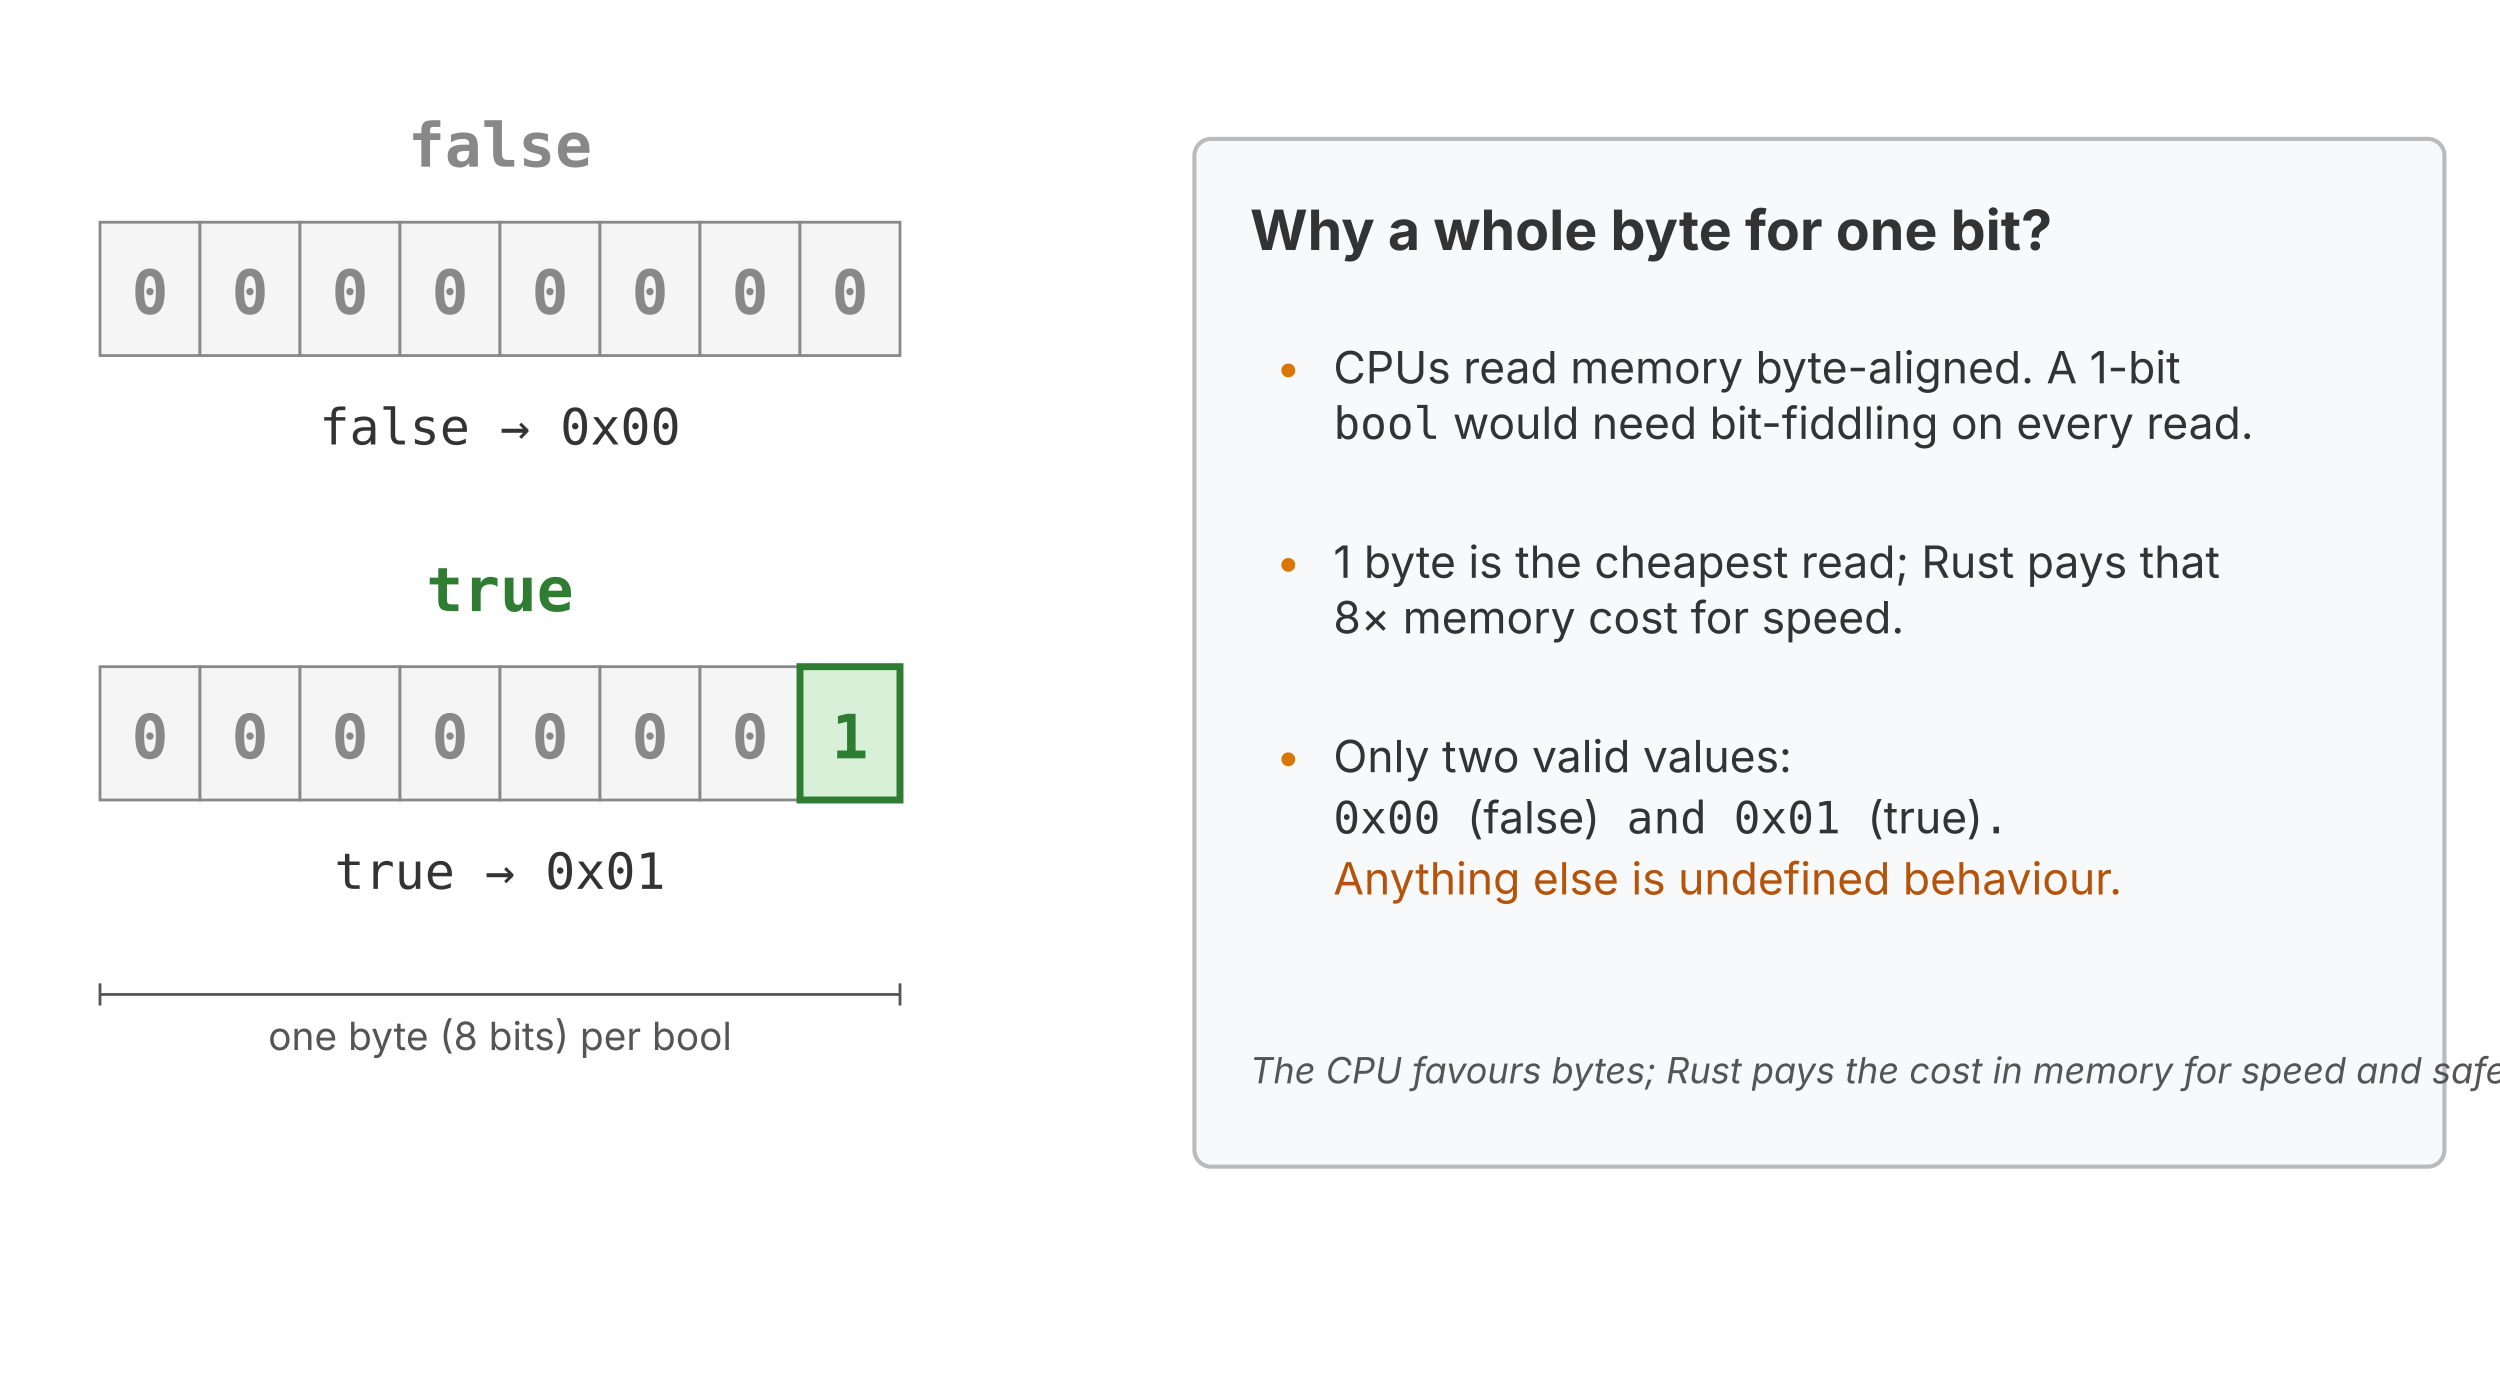
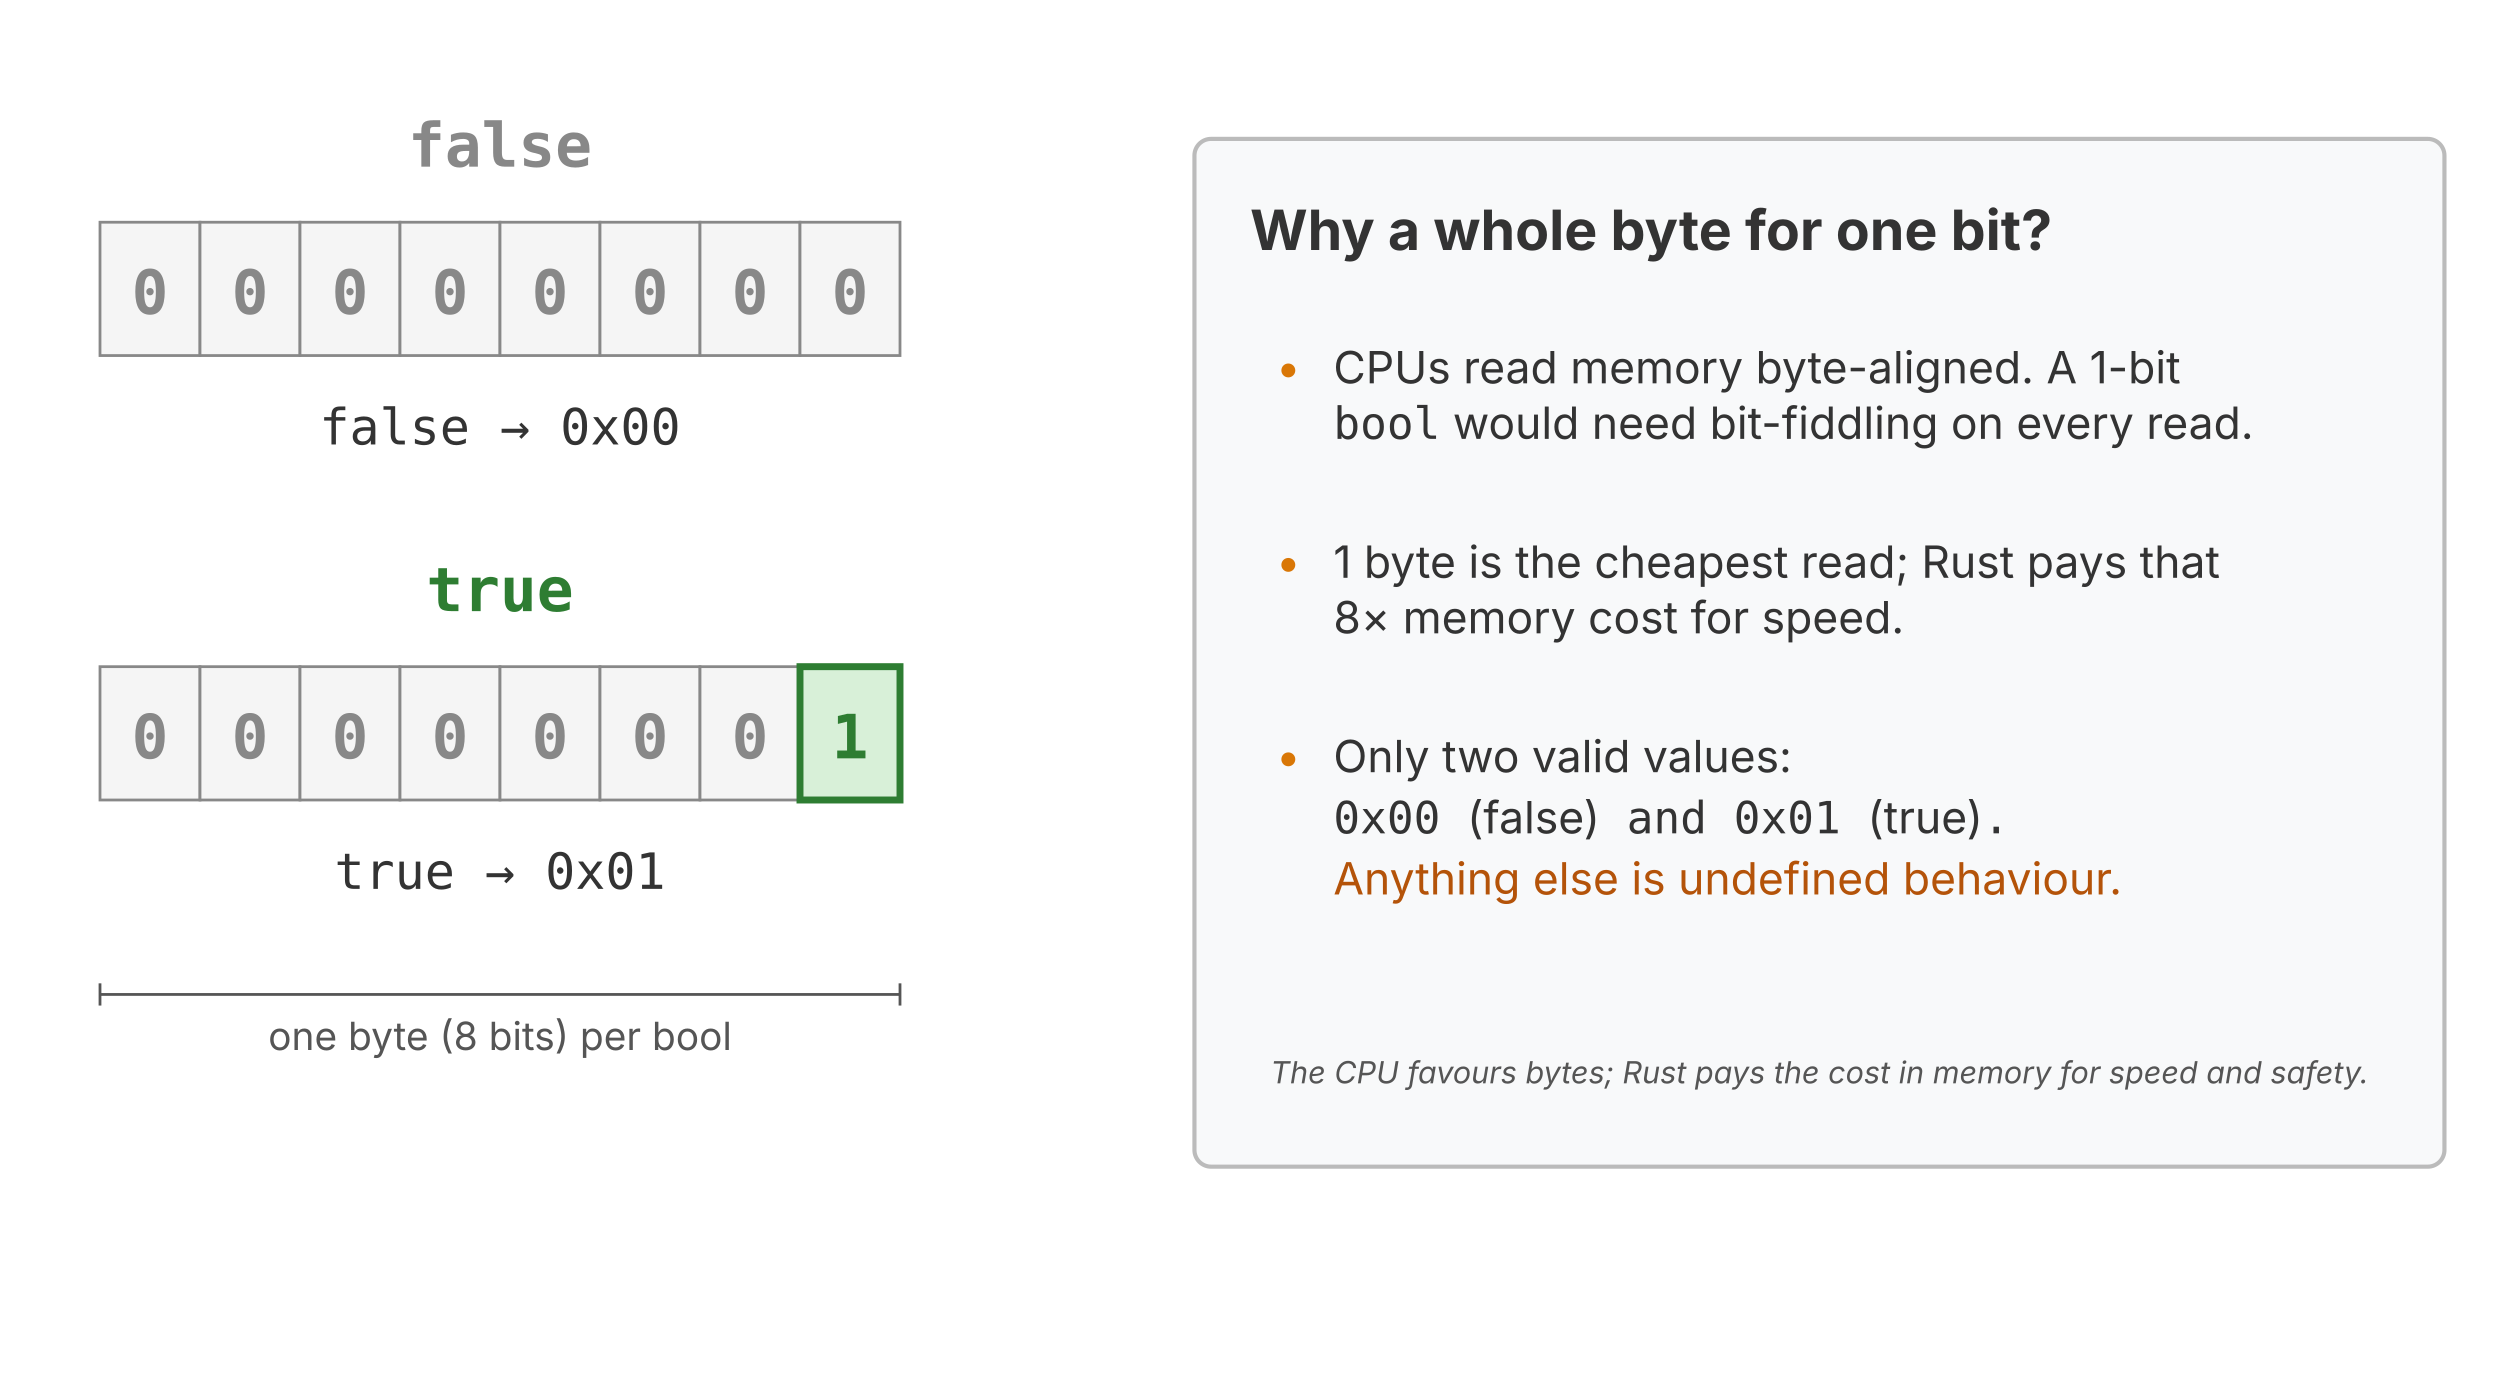
<svg xmlns="http://www.w3.org/2000/svg" viewBox="0 0 900 500" font-family="system-ui, -apple-system, sans-serif">
  <text x="180" y="60" text-anchor="middle" font-size="22" font-weight="700" fill="#333">
    <tspan font-family="ui-monospace, monospace" fill="#888">false</tspan>
  </text>
  <g stroke="#888" stroke-width="1">
    <rect x="36" y="80" width="36" height="48" fill="#f5f5f5" />
    <rect x="72" y="80" width="36" height="48" fill="#f5f5f5" />
    <rect x="108" y="80" width="36" height="48" fill="#f5f5f5" />
    <rect x="144" y="80" width="36" height="48" fill="#f5f5f5" />
    <rect x="180" y="80" width="36" height="48" fill="#f5f5f5" />
    <rect x="216" y="80" width="36" height="48" fill="#f5f5f5" />
    <rect x="252" y="80" width="36" height="48" fill="#f5f5f5" />
    <rect x="288" y="80" width="36" height="48" fill="#f5f5f5" />
  </g>
  <text x="54" y="113" text-anchor="middle" font-size="22" font-weight="700" font-family="ui-monospace, monospace" fill="#888">0</text>
  <text x="90" y="113" text-anchor="middle" font-size="22" font-weight="700" font-family="ui-monospace, monospace" fill="#888">0</text>
  <text x="126" y="113" text-anchor="middle" font-size="22" font-weight="700" font-family="ui-monospace, monospace" fill="#888">0</text>
  <text x="162" y="113" text-anchor="middle" font-size="22" font-weight="700" font-family="ui-monospace, monospace" fill="#888">0</text>
  <text x="198" y="113" text-anchor="middle" font-size="22" font-weight="700" font-family="ui-monospace, monospace" fill="#888">0</text>
  <text x="234" y="113" text-anchor="middle" font-size="22" font-weight="700" font-family="ui-monospace, monospace" fill="#888">0</text>
  <text x="270" y="113" text-anchor="middle" font-size="22" font-weight="700" font-family="ui-monospace, monospace" fill="#888">0</text>
  <text x="306" y="113" text-anchor="middle" font-size="22" font-weight="700" font-family="ui-monospace, monospace" fill="#888">0</text>
  <text x="180" y="160" text-anchor="middle" font-size="18" font-family="ui-monospace, monospace" fill="#333">
    false  →  0x00
  </text>
  <text x="180" y="220" text-anchor="middle" font-size="22" font-weight="700" fill="#333">
    <tspan font-family="ui-monospace, monospace" fill="#2e7d32">true</tspan>
  </text>
  <g stroke="#888" stroke-width="1">
    <rect x="36" y="240" width="36" height="48" fill="#f5f5f5" />
    <rect x="72" y="240" width="36" height="48" fill="#f5f5f5" />
    <rect x="108" y="240" width="36" height="48" fill="#f5f5f5" />
    <rect x="144" y="240" width="36" height="48" fill="#f5f5f5" />
    <rect x="180" y="240" width="36" height="48" fill="#f5f5f5" />
    <rect x="216" y="240" width="36" height="48" fill="#f5f5f5" />
    <rect x="252" y="240" width="36" height="48" fill="#f5f5f5" />
    <rect x="288" y="240" width="36" height="48" fill="#d8f0d8" stroke="#2e7d32" stroke-width="2.5" />
  </g>
  <text x="54" y="273" text-anchor="middle" font-size="22" font-weight="700" font-family="ui-monospace, monospace" fill="#888">0</text>
  <text x="90" y="273" text-anchor="middle" font-size="22" font-weight="700" font-family="ui-monospace, monospace" fill="#888">0</text>
  <text x="126" y="273" text-anchor="middle" font-size="22" font-weight="700" font-family="ui-monospace, monospace" fill="#888">0</text>
  <text x="162" y="273" text-anchor="middle" font-size="22" font-weight="700" font-family="ui-monospace, monospace" fill="#888">0</text>
  <text x="198" y="273" text-anchor="middle" font-size="22" font-weight="700" font-family="ui-monospace, monospace" fill="#888">0</text>
  <text x="234" y="273" text-anchor="middle" font-size="22" font-weight="700" font-family="ui-monospace, monospace" fill="#888">0</text>
  <text x="270" y="273" text-anchor="middle" font-size="22" font-weight="700" font-family="ui-monospace, monospace" fill="#888">0</text>
  <text x="306" y="273" text-anchor="middle" font-size="22" font-weight="700" font-family="ui-monospace, monospace" fill="#2e7d32">1</text>
  <text x="180" y="320" text-anchor="middle" font-size="18" font-family="ui-monospace, monospace" fill="#333">
    true   →  0x01
  </text>
  <line x1="36" y1="358" x2="324" y2="358" stroke="#555" stroke-width="1" />
  <line x1="36" y1="354" x2="36" y2="362" stroke="#555" stroke-width="1" />
  <line x1="324" y1="354" x2="324" y2="362" stroke="#555" stroke-width="1" />
  <text x="180" y="378" text-anchor="middle" font-size="14" fill="#555">
    one byte (8 bits) per bool
  </text>
  <rect x="430" y="50" width="450" height="370" fill="#f8f9fa" stroke="#bbb" stroke-width="1.5" rx="6" />
  <text x="450" y="90" font-size="20" font-weight="700" fill="#333">
    Why a whole byte for one bit?
  </text>
  <text x="460" y="138" font-size="16" fill="#d97706" font-weight="700">•</text>
  <text x="480" y="138" font-size="16" fill="#333">
    CPUs read memory byte-aligned. A 1-bit
  </text>
  <text x="480" y="158" font-size="16" fill="#333">
    <tspan font-family="ui-monospace, monospace">bool</tspan> would need bit-fiddling on every read.
  </text>
  <text x="460" y="208" font-size="16" fill="#d97706" font-weight="700">•</text>
  <text x="480" y="208" font-size="16" fill="#333">
    1 byte is the cheapest read; Rust pays that
  </text>
  <text x="480" y="228" font-size="16" fill="#333">
    8× memory cost for speed.
  </text>
  <text x="460" y="278" font-size="16" fill="#d97706" font-weight="700">•</text>
  <text x="480" y="278" font-size="16" fill="#333">
    Only two valid values:
  </text>
  <text x="480" y="300" font-size="16" font-family="ui-monospace, monospace" fill="#333">
    0x00 <tspan font-family="system-ui, -apple-system, sans-serif">(false)</tspan> and 0x01 <tspan font-family="system-ui, -apple-system, sans-serif">(true)</tspan>.
  </text>
  <text x="480" y="322" font-size="16" fill="#b45309">
    Anything else is undefined behaviour.
  </text>
-   <text x="450" y="390" font-size="13" fill="#555" font-style="italic">
+   <text x="655" y="390" text-anchor="middle" font-size="11" fill="#555" font-style="italic">
    The CPU favours bytes; Rust pays the cost in memory for speed and safety.
  </text>
</svg>
